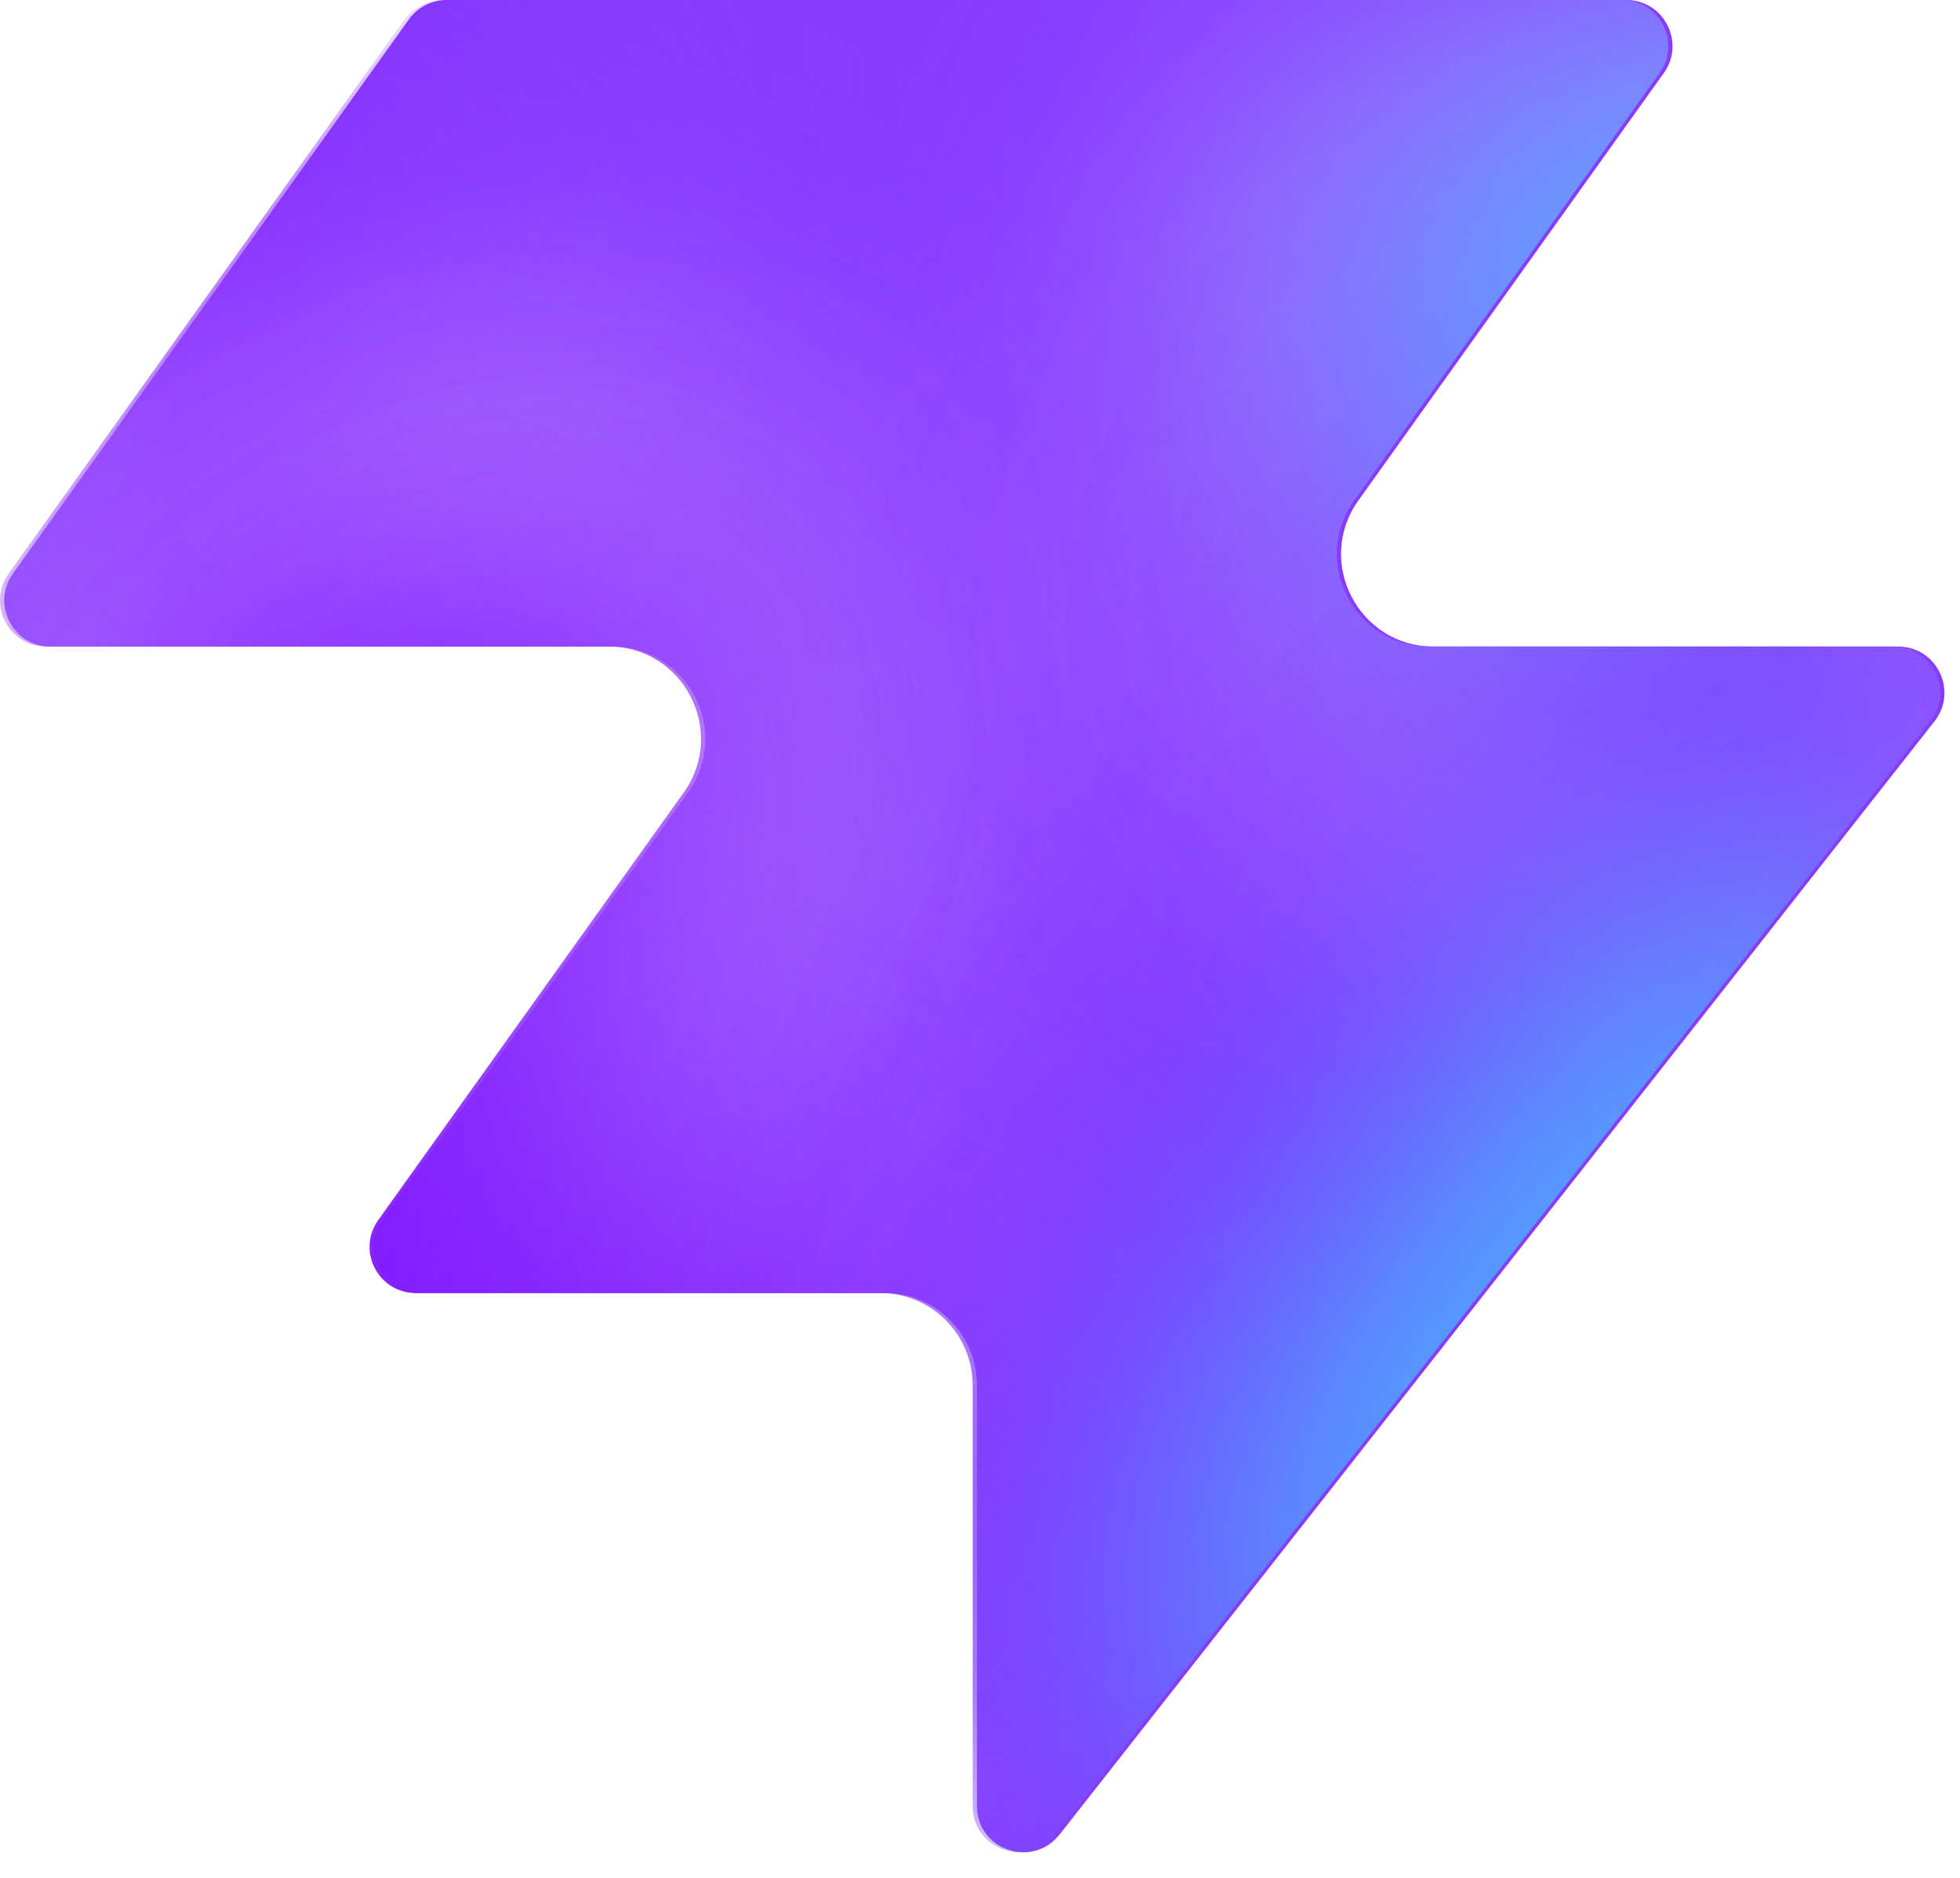
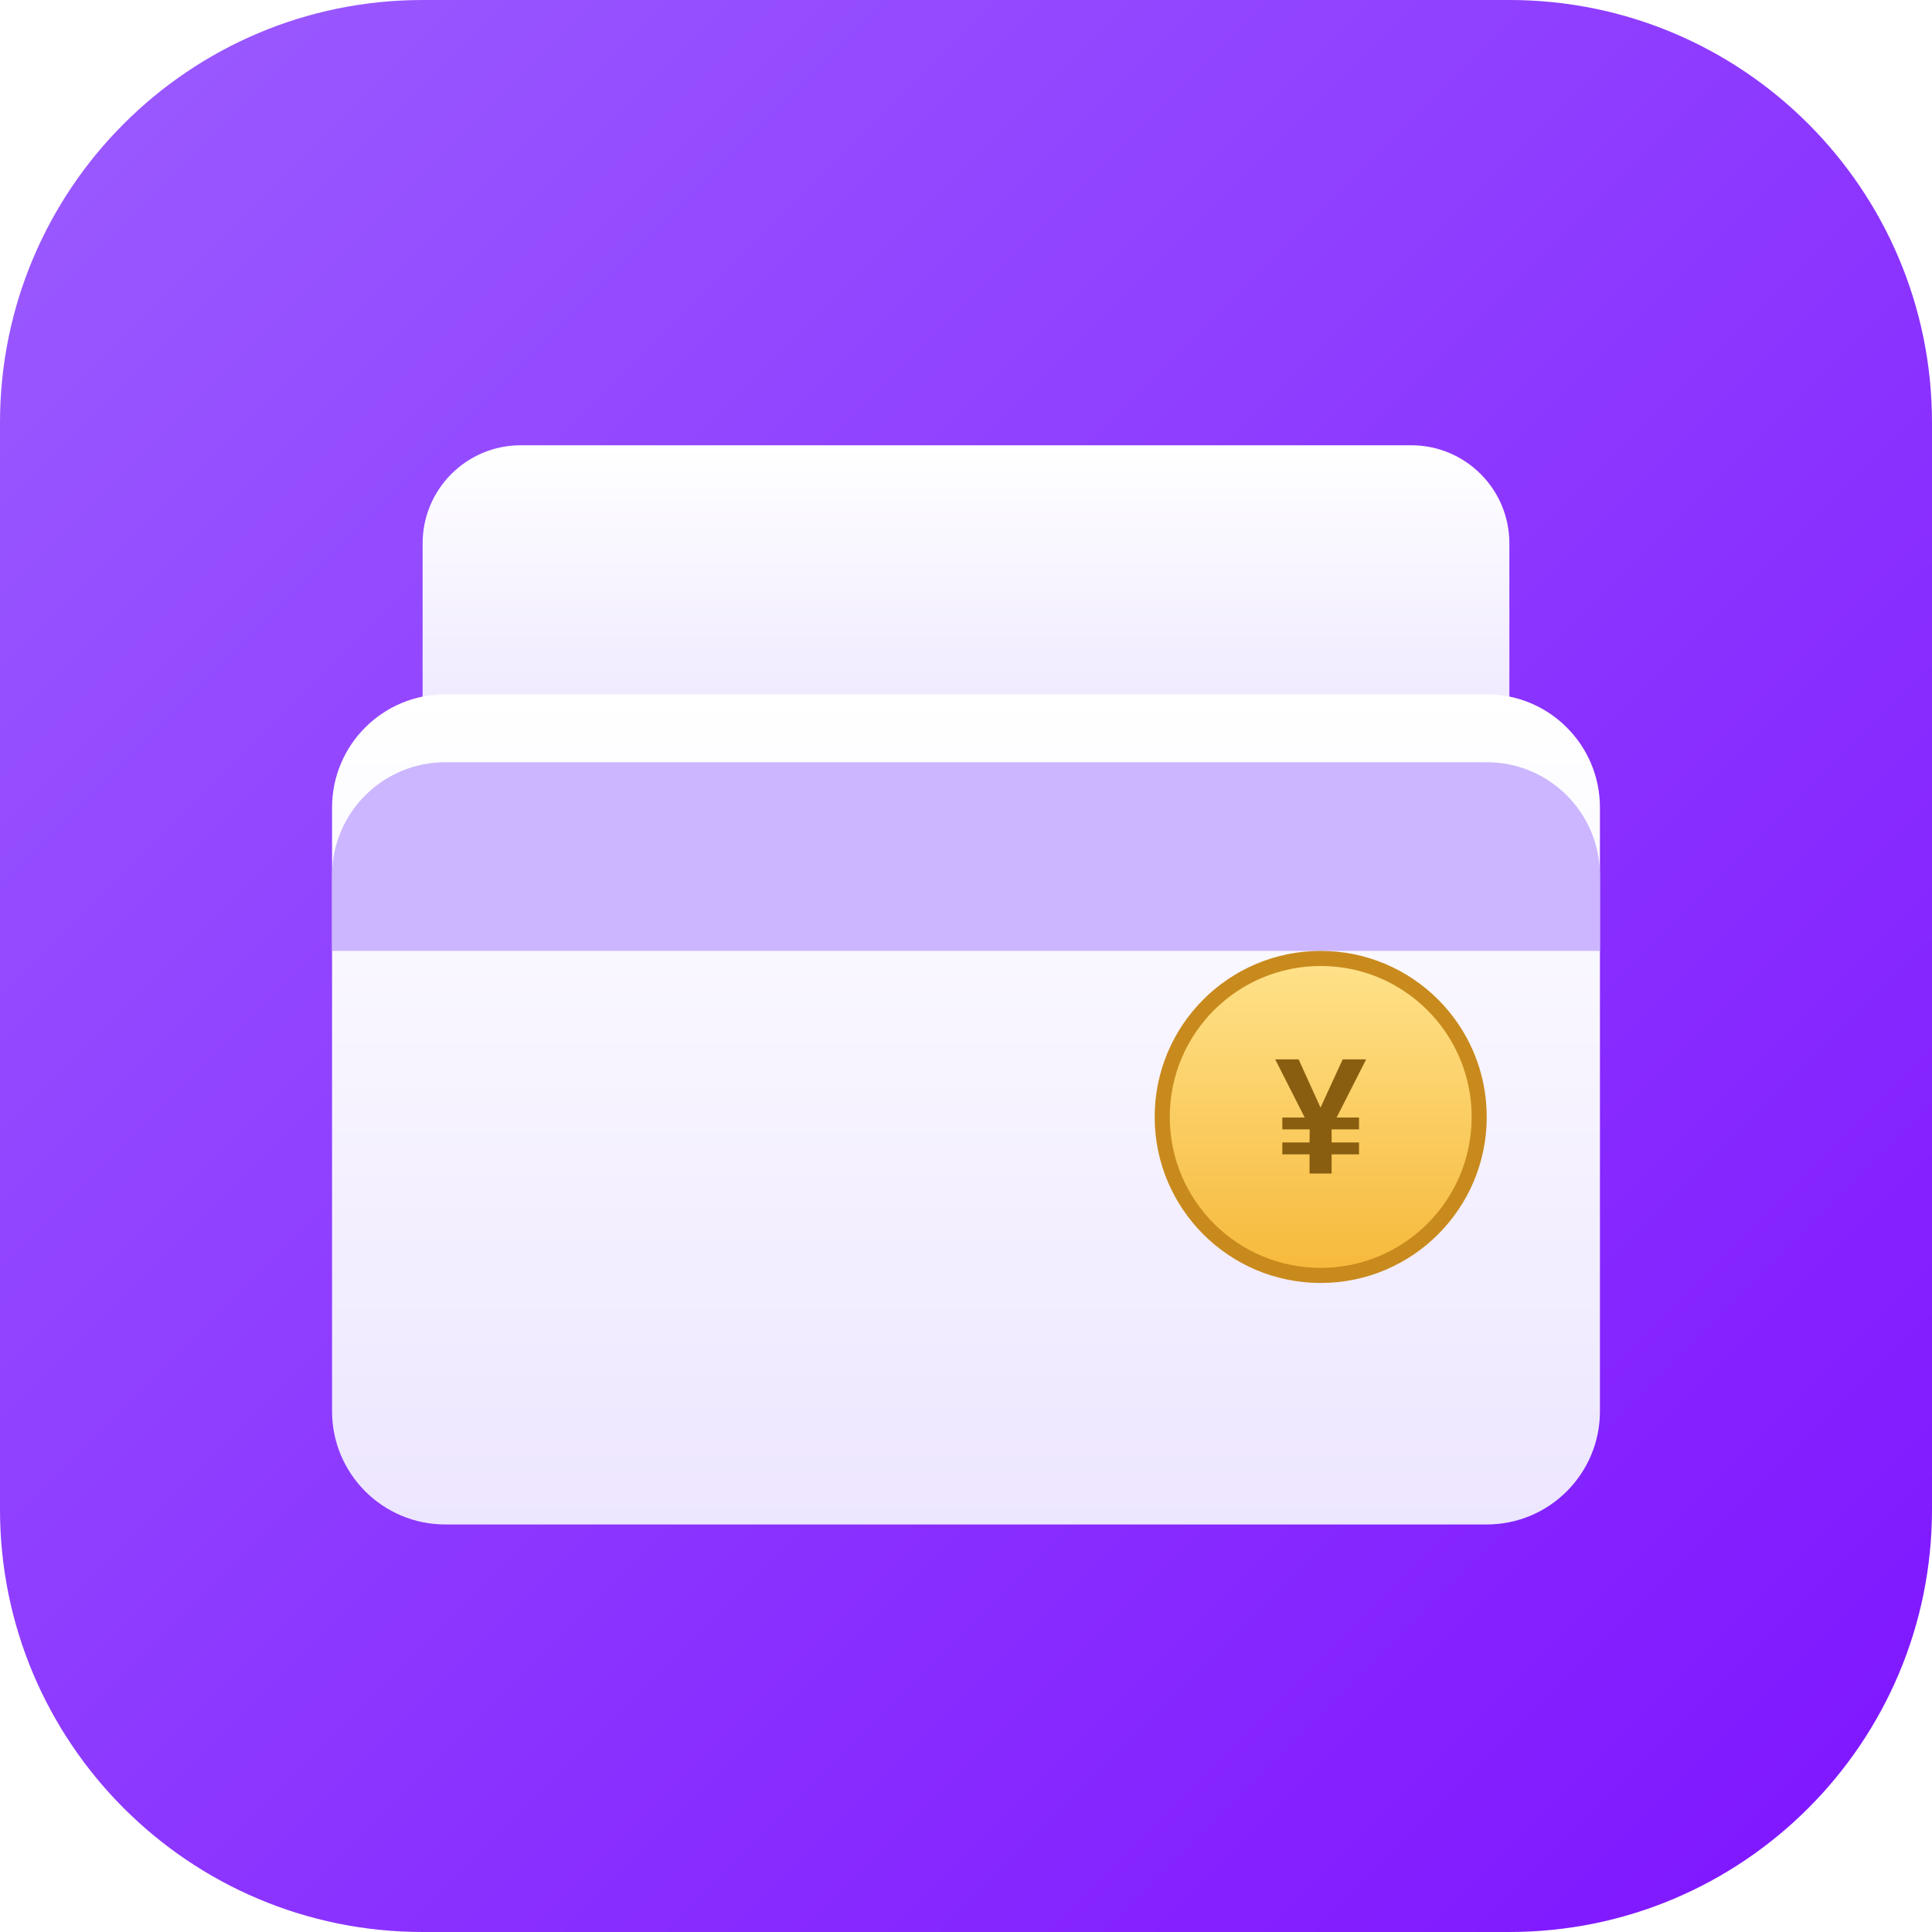
- <svg xmlns="http://www.w3.org/2000/svg" width="48" height="46" fill="none" viewBox="0 0 48 46">
-   <path fill="#863bff" d="M25.946 44.938c-.664.845-2.021.375-2.021-.698V33.937a2.26 2.26 0 0 0-2.262-2.262H10.287c-.92 0-1.456-1.04-.92-1.788l7.48-10.471c1.07-1.497 0-3.578-1.842-3.578H1.237c-.92 0-1.456-1.04-.92-1.788L10.013.474c.214-.297.556-.474.92-.474h28.894c.92 0 1.456 1.04.92 1.788l-7.48 10.471c-1.07 1.498 0 3.579 1.842 3.579h11.377c.943 0 1.473 1.088.89 1.83L25.947 44.94z" style="fill:#863bff;fill:color(display-p3 .525 .23 1);fill-opacity:1" />
-   <mask id="a" width="48" height="46" x="0" y="0" maskUnits="userSpaceOnUse" style="mask-type:alpha">
-     <path fill="#000" d="M25.842 44.938c-.664.844-2.021.375-2.021-.698V33.937a2.26 2.26 0 0 0-2.262-2.262H10.183c-.92 0-1.456-1.04-.92-1.788l7.48-10.471c1.07-1.498 0-3.579-1.842-3.579H1.133c-.92 0-1.456-1.04-.92-1.787L9.91.473c.214-.297.556-.474.92-.474h28.894c.92 0 1.456 1.04.92 1.788l-7.48 10.471c-1.07 1.498 0 3.578 1.842 3.578h11.377c.943 0 1.473 1.088.89 1.832L25.843 44.94z" style="fill:#000;fill-opacity:1" />
-   </mask>
-   <g mask="url(#a)">
-     <g filter="url(#b)">
-       <ellipse cx="5.508" cy="14.704" fill="#ede6ff" rx="5.508" ry="14.704" style="fill:#ede6ff;fill:color(display-p3 .927 .903 1);fill-opacity:1" transform="matrix(.00324 1 1 -.00324 -4.47 31.516)" />
-     </g>
-     <g filter="url(#c)">
-       <ellipse cx="10.399" cy="29.851" fill="#ede6ff" rx="10.399" ry="29.851" style="fill:#ede6ff;fill:color(display-p3 .927 .903 1);fill-opacity:1" transform="matrix(.00324 1 1 -.00324 -39.328 7.883)" />
-     </g>
-     <g filter="url(#d)">
-       <ellipse cx="5.508" cy="30.487" fill="#7e14ff" rx="5.508" ry="30.487" style="fill:#7e14ff;fill:color(display-p3 .492 .077 1);fill-opacity:1" transform="rotate(89.814 -25.913 -14.639)scale(1 -1)" />
-     </g>
-     <g filter="url(#e)">
-       <ellipse cx="5.508" cy="30.599" fill="#7e14ff" rx="5.508" ry="30.599" style="fill:#7e14ff;fill:color(display-p3 .492 .077 1);fill-opacity:1" transform="rotate(89.814 -32.644 -3.334)scale(1 -1)" />
-     </g>
-     <g filter="url(#f)">
-       <ellipse cx="5.508" cy="30.599" fill="#7e14ff" rx="5.508" ry="30.599" style="fill:#7e14ff;fill:color(display-p3 .492 .077 1);fill-opacity:1" transform="matrix(.00324 1 1 -.00324 -34.34 30.47)" />
-     </g>
-     <g filter="url(#g)">
-       <ellipse cx="14.072" cy="22.078" fill="#ede6ff" rx="14.072" ry="22.078" style="fill:#ede6ff;fill:color(display-p3 .927 .903 1);fill-opacity:1" transform="rotate(93.35 24.506 48.493)scale(-1 1)" />
-     </g>
-     <g filter="url(#h)">
-       <ellipse cx="3.47" cy="21.501" fill="#7e14ff" rx="3.47" ry="21.501" style="fill:#7e14ff;fill:color(display-p3 .492 .077 1);fill-opacity:1" transform="rotate(89.009 28.708 47.59)scale(-1 1)" />
-     </g>
-     <g filter="url(#i)">
-       <ellipse cx="3.47" cy="21.501" fill="#7e14ff" rx="3.47" ry="21.501" style="fill:#7e14ff;fill:color(display-p3 .492 .077 1);fill-opacity:1" transform="rotate(89.009 28.708 47.59)scale(-1 1)" />
-     </g>
-     <g filter="url(#j)">
-       <ellipse cx=".387" cy="8.972" fill="#7e14ff" rx="4.407" ry="29.108" style="fill:#7e14ff;fill:color(display-p3 .492 .077 1);fill-opacity:1" transform="rotate(39.51 .387 8.972)" />
-     </g>
-     <g filter="url(#k)">
-       <ellipse cx="47.523" cy="-6.092" fill="#7e14ff" rx="4.407" ry="29.108" style="fill:#7e14ff;fill:color(display-p3 .492 .077 1);fill-opacity:1" transform="rotate(37.892 47.523 -6.092)" />
-     </g>
-     <g filter="url(#l)">
-       <ellipse cx="41.412" cy="6.333" fill="#47bfff" rx="5.971" ry="9.665" style="fill:#47bfff;fill:color(display-p3 .28 .748 1);fill-opacity:1" transform="rotate(37.892 41.412 6.333)" />
-     </g>
-     <g filter="url(#m)">
-       <ellipse cx="-1.879" cy="38.332" fill="#7e14ff" rx="4.407" ry="29.108" style="fill:#7e14ff;fill:color(display-p3 .492 .077 1);fill-opacity:1" transform="rotate(37.892 -1.88 38.332)" />
-     </g>
-     <g filter="url(#n)">
-       <ellipse cx="-1.879" cy="38.332" fill="#7e14ff" rx="4.407" ry="29.108" style="fill:#7e14ff;fill:color(display-p3 .492 .077 1);fill-opacity:1" transform="rotate(37.892 -1.88 38.332)" />
-     </g>
-     <g filter="url(#o)">
-       <ellipse cx="35.651" cy="29.907" fill="#7e14ff" rx="4.407" ry="29.108" style="fill:#7e14ff;fill:color(display-p3 .492 .077 1);fill-opacity:1" transform="rotate(37.892 35.651 29.907)" />
-     </g>
-     <g filter="url(#p)">
-       <ellipse cx="38.418" cy="32.4" fill="#47bfff" rx="5.971" ry="15.297" style="fill:#47bfff;fill:color(display-p3 .28 .748 1);fill-opacity:1" transform="rotate(37.892 38.418 32.4)" />
-     </g>
-   </g>
+ <svg xmlns="http://www.w3.org/2000/svg" width="512" height="512" viewBox="0 0 512 512">
  <defs>
-     <filter id="b" width="60.045" height="41.654" x="-19.77" y="16.149" color-interpolation-filters="sRGB" filterUnits="userSpaceOnUse">
-       <feFlood flood-opacity="0" result="BackgroundImageFix" />
-       <feBlend in="SourceGraphic" in2="BackgroundImageFix" result="shape" />
-       <feGaussianBlur result="effect1_foregroundBlur_2002_17158" stdDeviation="7.659" />
-     </filter>
-     <filter id="c" width="90.34" height="51.437" x="-54.613" y="-7.533" color-interpolation-filters="sRGB" filterUnits="userSpaceOnUse">
-       <feFlood flood-opacity="0" result="BackgroundImageFix" />
-       <feBlend in="SourceGraphic" in2="BackgroundImageFix" result="shape" />
-       <feGaussianBlur result="effect1_foregroundBlur_2002_17158" stdDeviation="7.659" />
-     </filter>
-     <filter id="d" width="79.355" height="29.4" x="-49.64" y="2.03" color-interpolation-filters="sRGB" filterUnits="userSpaceOnUse">
-       <feFlood flood-opacity="0" result="BackgroundImageFix" />
-       <feBlend in="SourceGraphic" in2="BackgroundImageFix" result="shape" />
-       <feGaussianBlur result="effect1_foregroundBlur_2002_17158" stdDeviation="4.596" />
-     </filter>
-     <filter id="e" width="79.579" height="29.4" x="-45.045" y="20.029" color-interpolation-filters="sRGB" filterUnits="userSpaceOnUse">
-       <feFlood flood-opacity="0" result="BackgroundImageFix" />
-       <feBlend in="SourceGraphic" in2="BackgroundImageFix" result="shape" />
-       <feGaussianBlur result="effect1_foregroundBlur_2002_17158" stdDeviation="4.596" />
-     </filter>
-     <filter id="f" width="79.579" height="29.4" x="-43.513" y="21.178" color-interpolation-filters="sRGB" filterUnits="userSpaceOnUse">
-       <feFlood flood-opacity="0" result="BackgroundImageFix" />
-       <feBlend in="SourceGraphic" in2="BackgroundImageFix" result="shape" />
-       <feGaussianBlur result="effect1_foregroundBlur_2002_17158" stdDeviation="4.596" />
-     </filter>
-     <filter id="g" width="74.749" height="58.852" x="15.756" y="-17.901" color-interpolation-filters="sRGB" filterUnits="userSpaceOnUse">
-       <feFlood flood-opacity="0" result="BackgroundImageFix" />
-       <feBlend in="SourceGraphic" in2="BackgroundImageFix" result="shape" />
-       <feGaussianBlur result="effect1_foregroundBlur_2002_17158" stdDeviation="7.659" />
-     </filter>
-     <filter id="h" width="61.377" height="25.362" x="23.548" y="2.284" color-interpolation-filters="sRGB" filterUnits="userSpaceOnUse">
-       <feFlood flood-opacity="0" result="BackgroundImageFix" />
-       <feBlend in="SourceGraphic" in2="BackgroundImageFix" result="shape" />
-       <feGaussianBlur result="effect1_foregroundBlur_2002_17158" stdDeviation="4.596" />
-     </filter>
-     <filter id="i" width="61.377" height="25.362" x="23.548" y="2.284" color-interpolation-filters="sRGB" filterUnits="userSpaceOnUse">
-       <feFlood flood-opacity="0" result="BackgroundImageFix" />
-       <feBlend in="SourceGraphic" in2="BackgroundImageFix" result="shape" />
-       <feGaussianBlur result="effect1_foregroundBlur_2002_17158" stdDeviation="4.596" />
-     </filter>
-     <filter id="j" width="56.045" height="63.649" x="-27.636" y="-22.853" color-interpolation-filters="sRGB" filterUnits="userSpaceOnUse">
-       <feFlood flood-opacity="0" result="BackgroundImageFix" />
-       <feBlend in="SourceGraphic" in2="BackgroundImageFix" result="shape" />
-       <feGaussianBlur result="effect1_foregroundBlur_2002_17158" stdDeviation="4.596" />
-     </filter>
-     <filter id="k" width="54.814" height="64.646" x="20.116" y="-38.415" color-interpolation-filters="sRGB" filterUnits="userSpaceOnUse">
-       <feFlood flood-opacity="0" result="BackgroundImageFix" />
-       <feBlend in="SourceGraphic" in2="BackgroundImageFix" result="shape" />
-       <feGaussianBlur result="effect1_foregroundBlur_2002_17158" stdDeviation="4.596" />
-     </filter>
-     <filter id="l" width="33.541" height="35.313" x="24.641" y="-11.323" color-interpolation-filters="sRGB" filterUnits="userSpaceOnUse">
-       <feFlood flood-opacity="0" result="BackgroundImageFix" />
-       <feBlend in="SourceGraphic" in2="BackgroundImageFix" result="shape" />
-       <feGaussianBlur result="effect1_foregroundBlur_2002_17158" stdDeviation="4.596" />
-     </filter>
-     <filter id="m" width="54.814" height="64.646" x="-29.286" y="6.009" color-interpolation-filters="sRGB" filterUnits="userSpaceOnUse">
-       <feFlood flood-opacity="0" result="BackgroundImageFix" />
-       <feBlend in="SourceGraphic" in2="BackgroundImageFix" result="shape" />
-       <feGaussianBlur result="effect1_foregroundBlur_2002_17158" stdDeviation="4.596" />
-     </filter>
-     <filter id="n" width="54.814" height="64.646" x="-29.286" y="6.009" color-interpolation-filters="sRGB" filterUnits="userSpaceOnUse">
-       <feFlood flood-opacity="0" result="BackgroundImageFix" />
-       <feBlend in="SourceGraphic" in2="BackgroundImageFix" result="shape" />
-       <feGaussianBlur result="effect1_foregroundBlur_2002_17158" stdDeviation="4.596" />
-     </filter>
-     <filter id="o" width="54.814" height="64.646" x="8.244" y="-2.416" color-interpolation-filters="sRGB" filterUnits="userSpaceOnUse">
-       <feFlood flood-opacity="0" result="BackgroundImageFix" />
-       <feBlend in="SourceGraphic" in2="BackgroundImageFix" result="shape" />
-       <feGaussianBlur result="effect1_foregroundBlur_2002_17158" stdDeviation="4.596" />
-     </filter>
-     <filter id="p" width="39.409" height="43.623" x="18.713" y="10.588" color-interpolation-filters="sRGB" filterUnits="userSpaceOnUse">
-       <feFlood flood-opacity="0" result="BackgroundImageFix" />
-       <feBlend in="SourceGraphic" in2="BackgroundImageFix" result="shape" />
-       <feGaussianBlur result="effect1_foregroundBlur_2002_17158" stdDeviation="4.596" />
-     </filter>
+     <linearGradient id="bg" x1="0" y1="0" x2="512" y2="512" gradientUnits="userSpaceOnUse">
+       <stop offset="0" stop-color="#9b5cff" />
+       <stop offset="1" stop-color="#7e14ff" />
+     </linearGradient>
+     <linearGradient id="wallet" x1="0" y1="0" x2="0" y2="1">
+       <stop offset="0" stop-color="#ffffff" />
+       <stop offset="1" stop-color="#ede6ff" />
+     </linearGradient>
+     <linearGradient id="coin" x1="0" y1="0" x2="0" y2="1">
+       <stop offset="0" stop-color="#ffe28a" />
+       <stop offset="1" stop-color="#f6b93b" />
+     </linearGradient>
  </defs>
+   <rect width="512" height="512" rx="112" fill="url(#bg)" />
+   <path d="M112 144a26 26 0 0 1 26-26h236a26 26 0 0 1 26 26v56H112z" fill="url(#wallet)" />
+   <rect x="88" y="184" width="336" height="220" rx="30" fill="url(#wallet)" />
+   <path d="M88 232a30 30 0 0 1 30-30h276a30 30 0 0 1 30 30v20H88z" fill="#cbb6ff" />
+   <circle cx="350" cy="296" r="42" fill="url(#coin)" stroke="#c98a1d" stroke-width="4" />
+   <text x="350" y="311" font-family="Arial, sans-serif" font-size="44" font-weight="700" fill="#8a5e10" text-anchor="middle">¥</text>
</svg>
